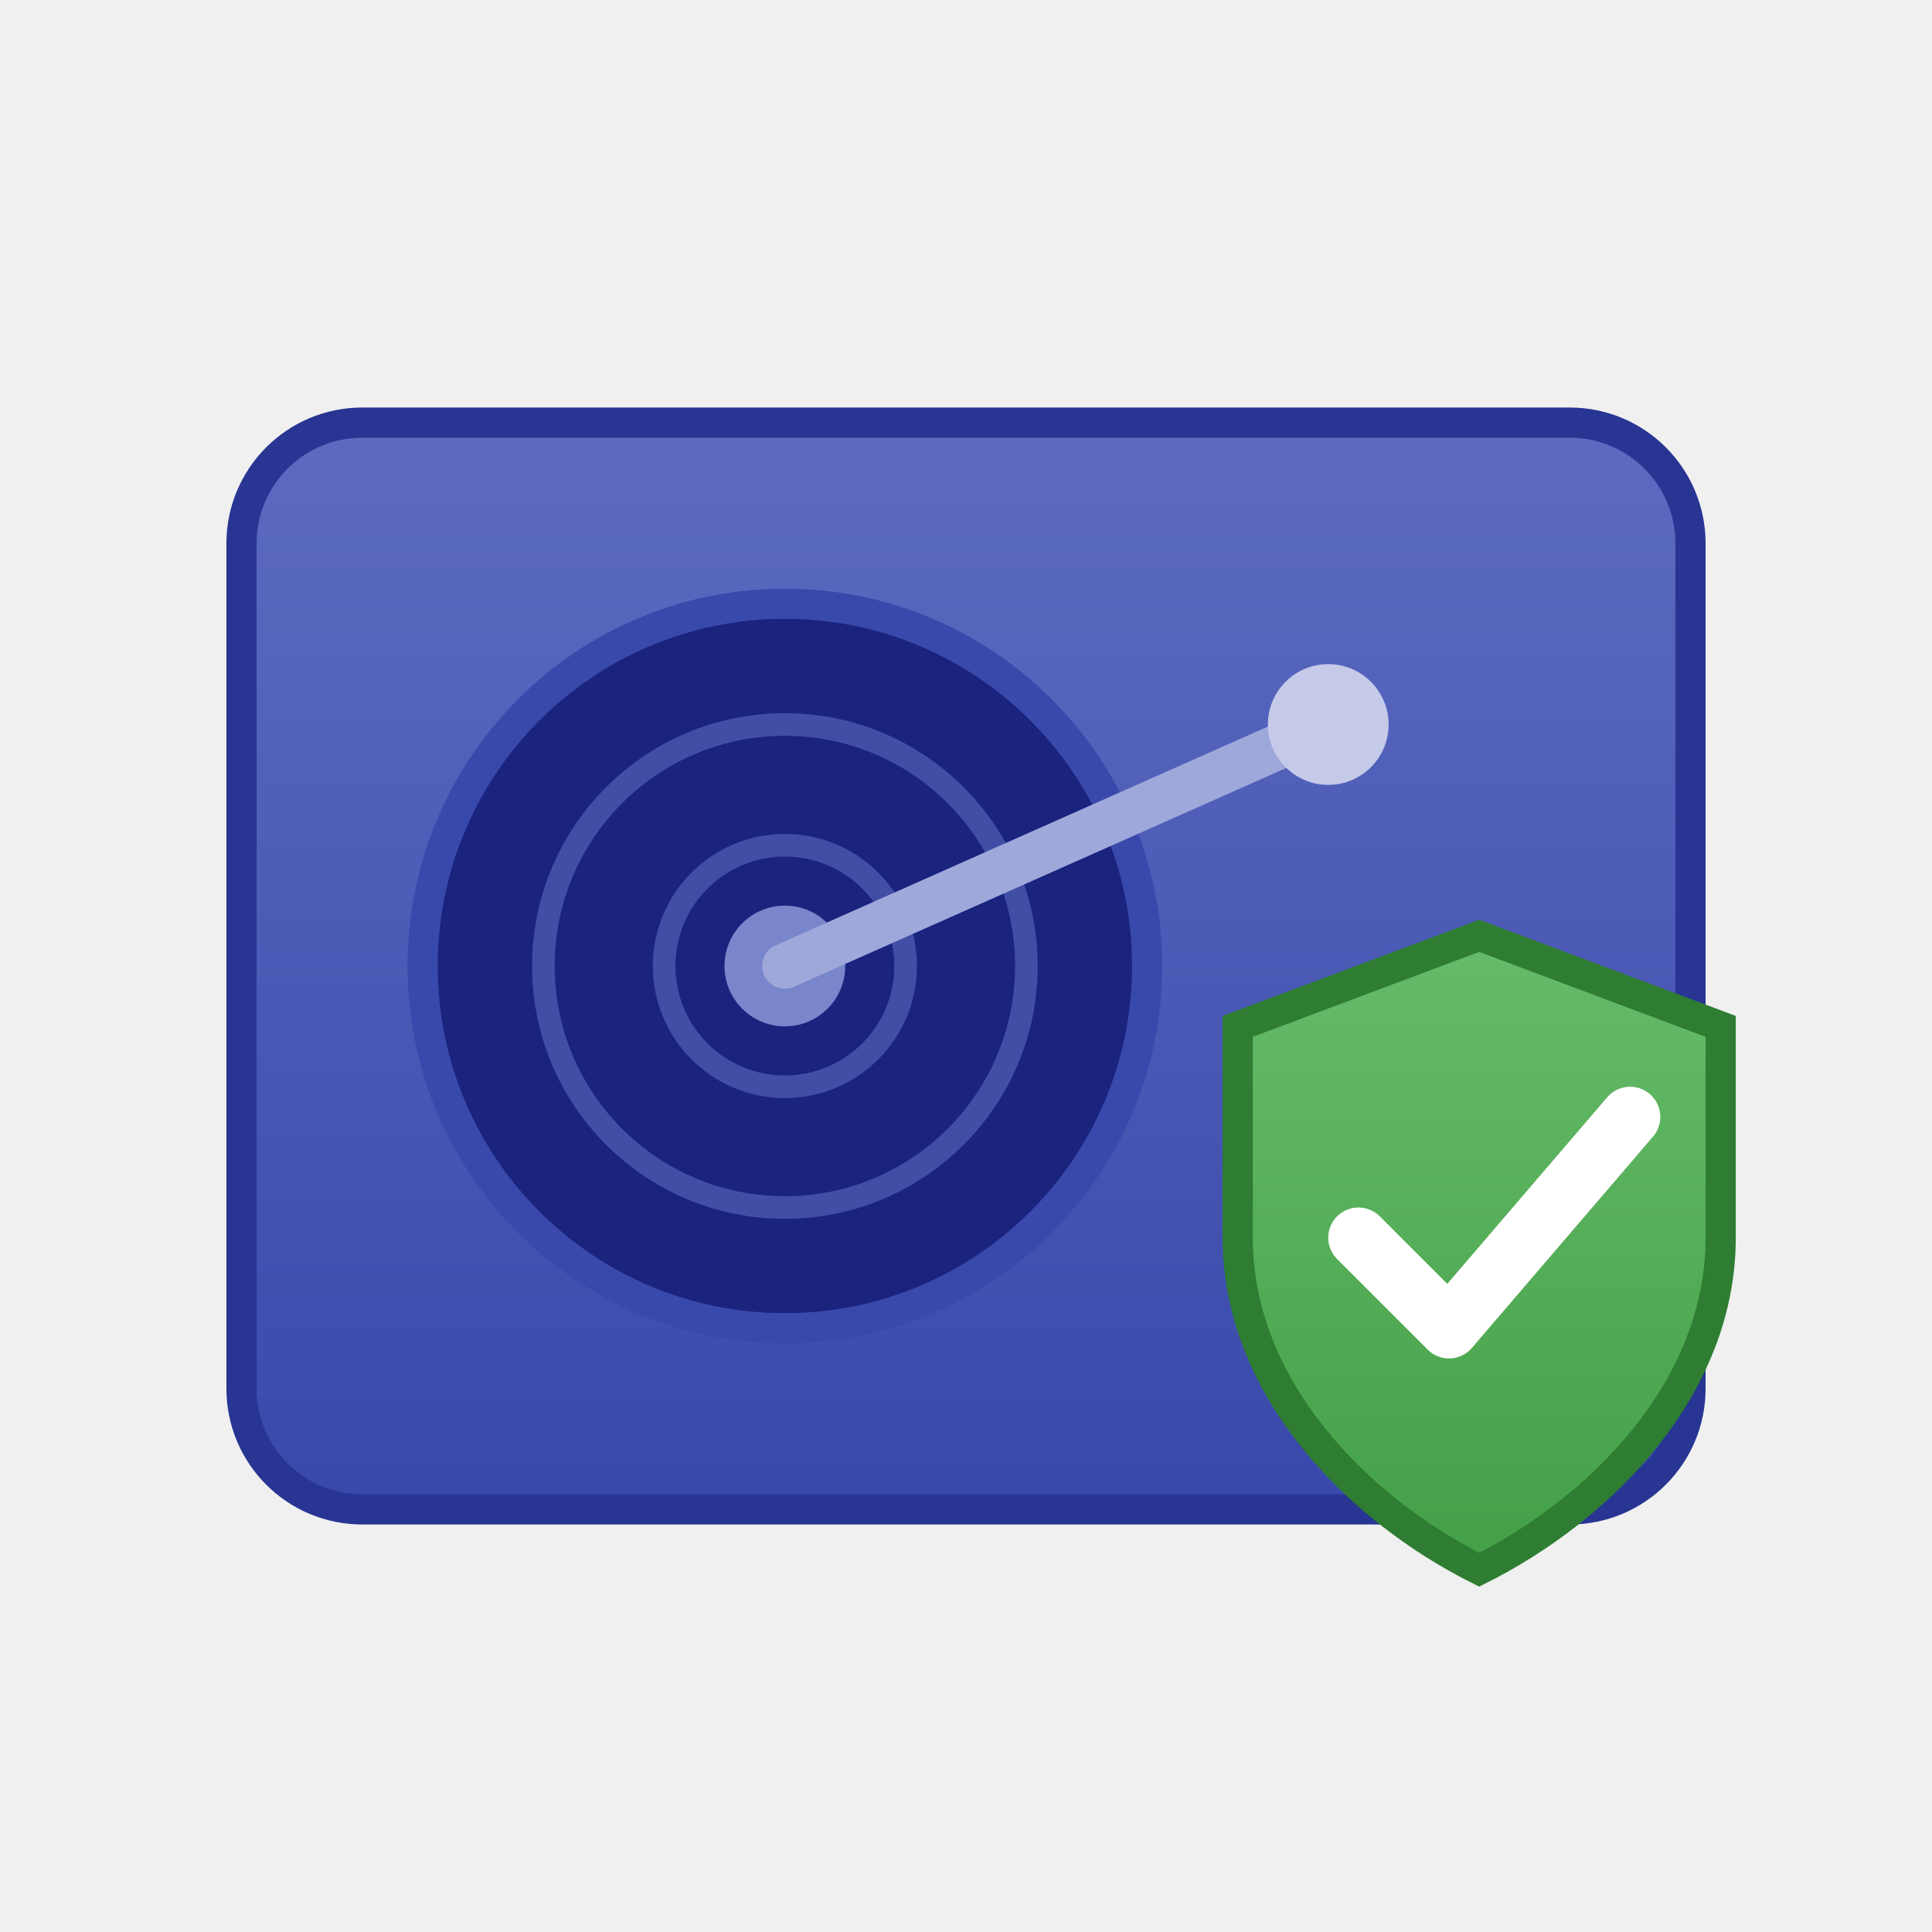
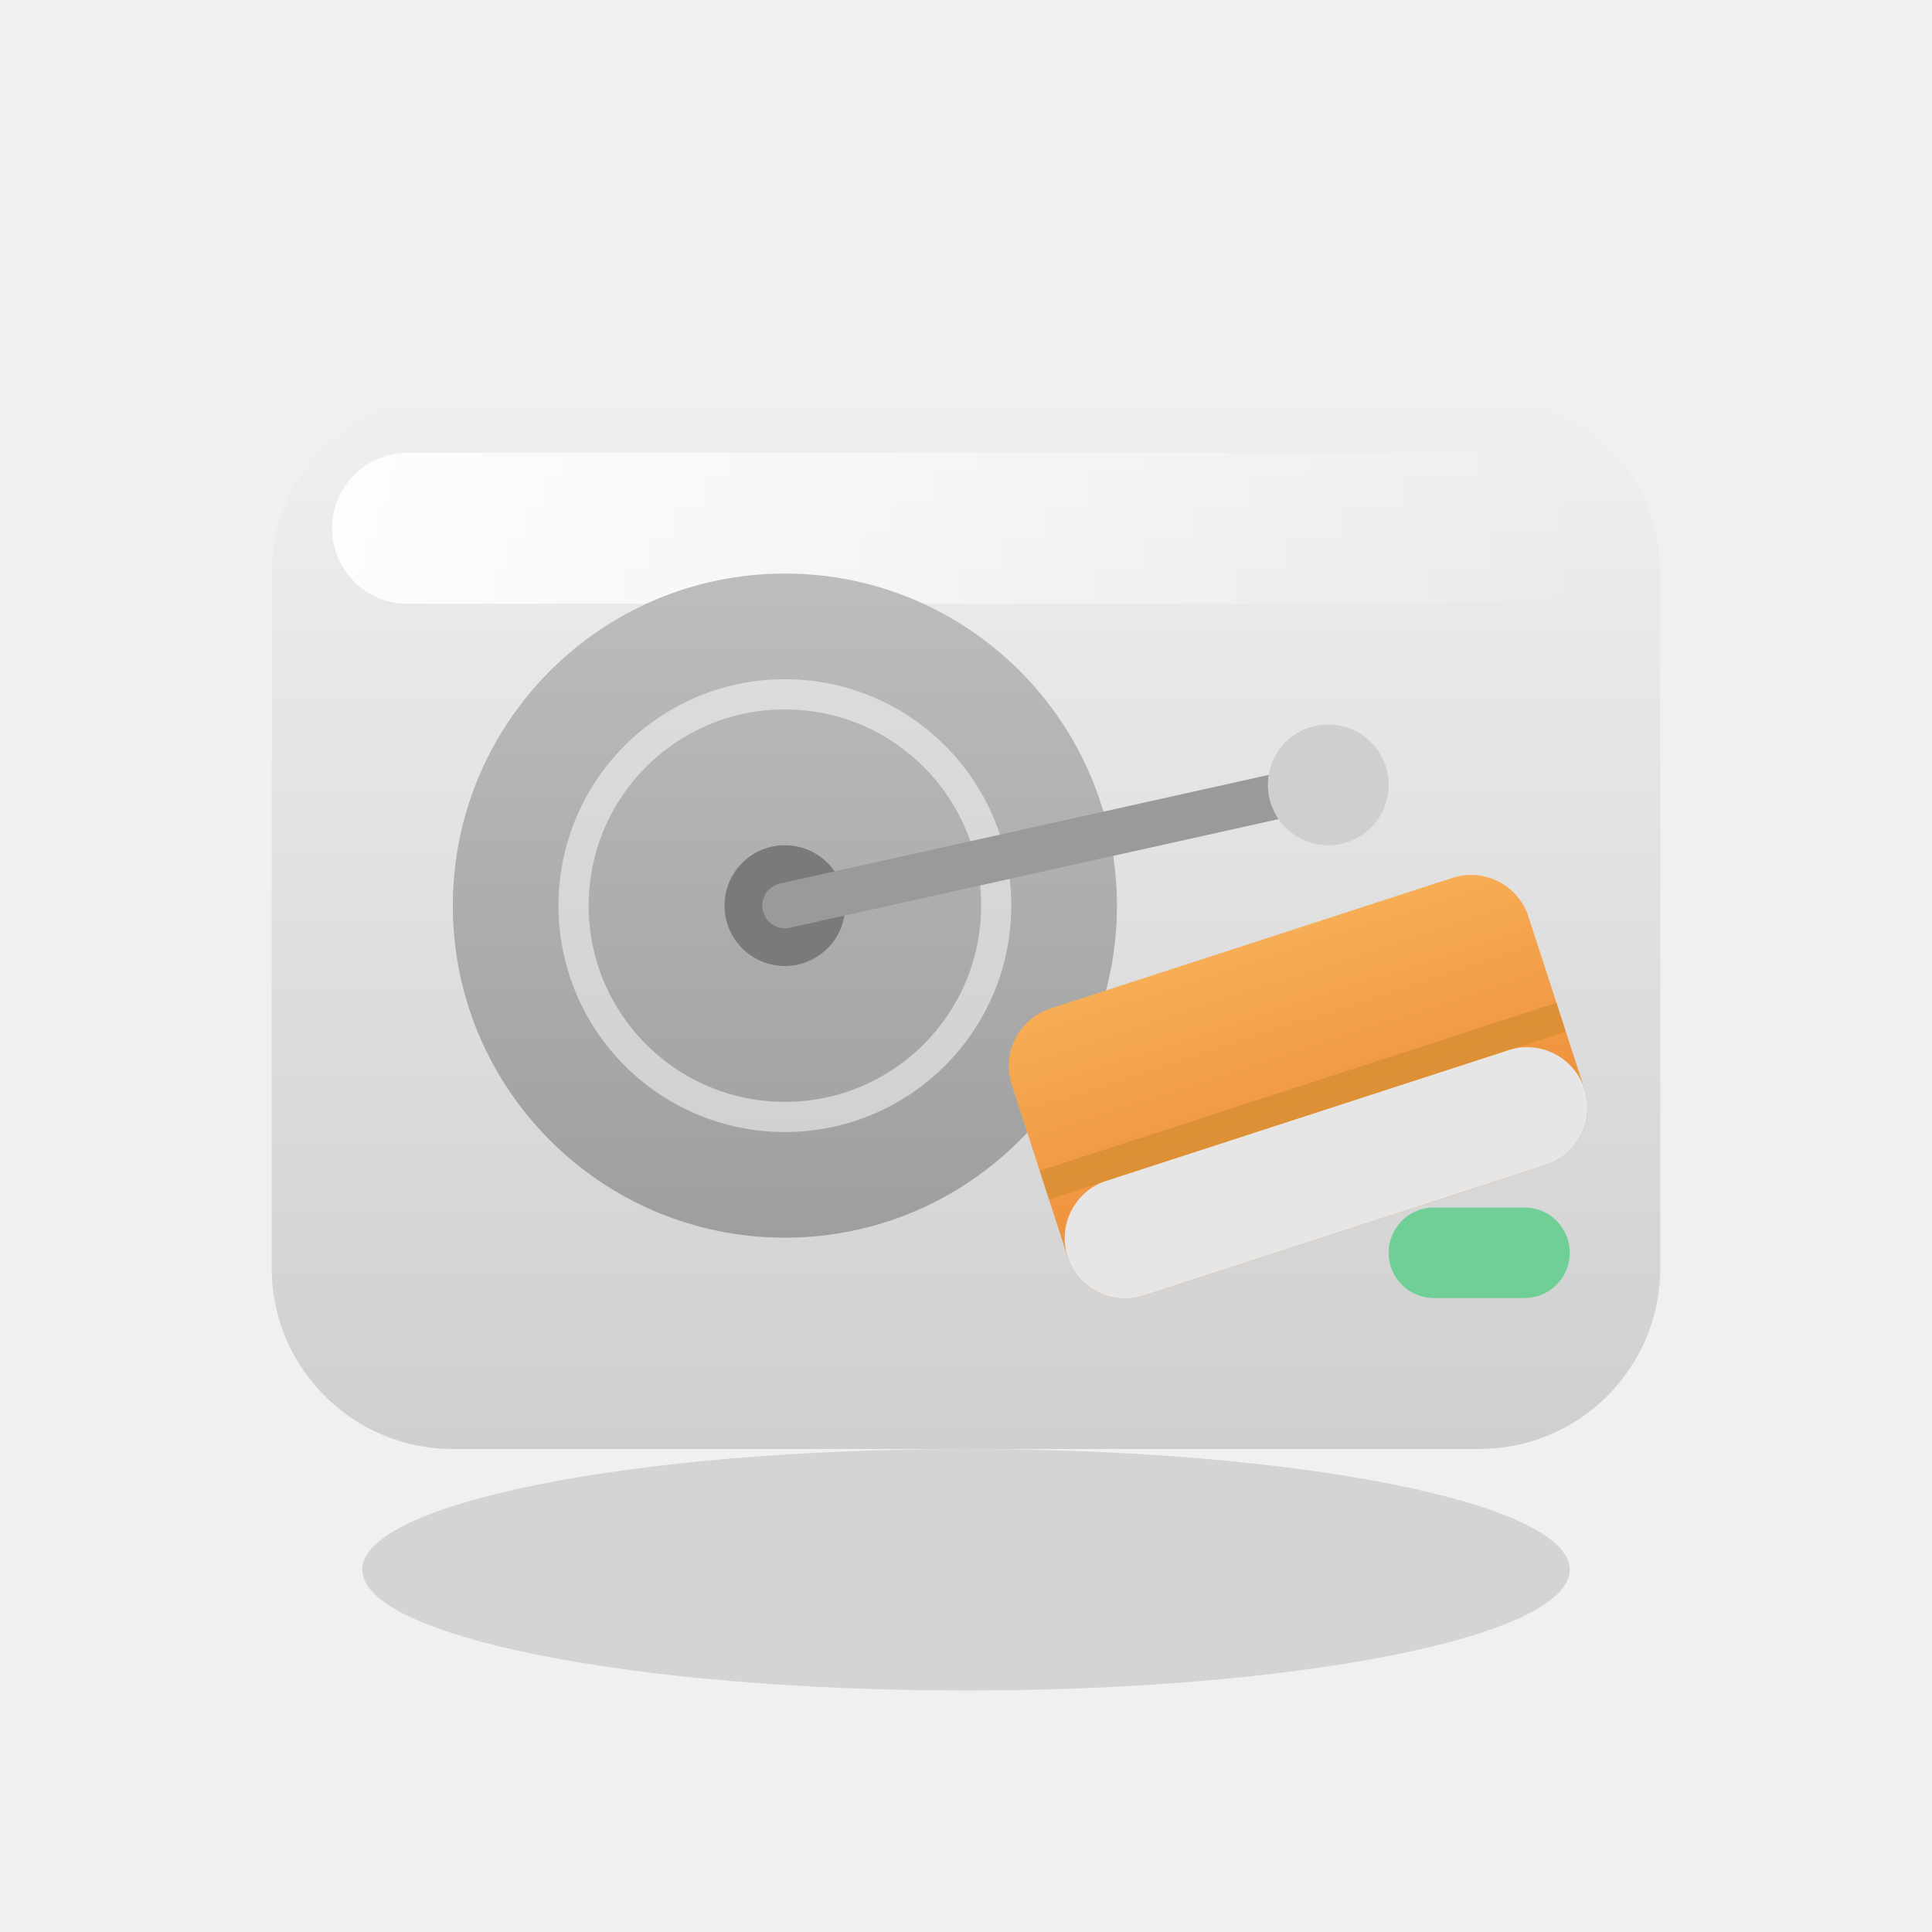
<svg xmlns="http://www.w3.org/2000/svg" width="128" height="128" viewBox="0 0 128 128">
  <defs>
-     <linearGradient id="diskGrad" x1="0%" y1="0%" x2="0%" y2="100%">
-       <stop offset="0%" style="stop-color:#5c6bc0;stop-opacity:1" />
-       <stop offset="100%" style="stop-color:#3949ab;stop-opacity:1" />
+     <linearGradient id="baseGrad" x1="0" y1="0" x2="0" y2="1">
+       <stop offset="0" stop-color="#f0f0f0" />
+       <stop offset="1" stop-color="#cfcfcf" />
    </linearGradient>
-     <linearGradient id="shieldGrad" x1="0%" y1="0%" x2="0%" y2="100%">
-       <stop offset="0%" style="stop-color:#66bb6a;stop-opacity:1" />
-       <stop offset="100%" style="stop-color:#43a047;stop-opacity:1" />
+     <linearGradient id="platterGrad" x1="0" y1="0" x2="0" y2="1">
+       <stop offset="0" stop-color="#bdbdbd" />
+       <stop offset="1" stop-color="#9e9e9e" />
+     </linearGradient>
+     <linearGradient id="shineGrad" x1="0" y1="0" x2="1" y2="0">
+       <stop offset="0" stop-color="#ffffff" stop-opacity="0.9" />
+       <stop offset="1" stop-color="#ffffff" stop-opacity="0" />
+     </linearGradient>
+     <linearGradient id="eraserGrad" x1="0" y1="0" x2="0" y2="1">
+       <stop offset="0" stop-color="#f6ad55" />
+       <stop offset="1" stop-color="#ed8936" />
    </linearGradient>
  </defs>
-   <rect x="16" y="28" width="96" height="72" rx="8" ry="8" fill="url(#diskGrad)" stroke="#283593" stroke-width="2" />
-   <circle cx="52" cy="64" r="24" fill="#1a237e" stroke="#3949ab" stroke-width="2" />
-   <circle cx="52" cy="64" r="16" fill="none" stroke="#5c6bc0" stroke-width="1.5" opacity="0.6" />
-   <circle cx="52" cy="64" r="8" fill="none" stroke="#5c6bc0" stroke-width="1.5" opacity="0.6" />
-   <circle cx="52" cy="64" r="4" fill="#7986cb" />
-   <path d="M 52 64 L 88 48" stroke="#9fa8da" stroke-width="3" stroke-linecap="round" />
-   <circle cx="88" cy="48" r="4" fill="#c5cae9" />
-   <rect x="92" y="80" width="12" height="6" rx="2" fill="#4caf50" />
-   <g transform="translate(78, 58)">
-     <path d="M 20 4 L 36 10 L 36 24 C 36 34 28 42 20 46 C 12 42 4 34 4 24 L 4 10 Z" fill="url(#shieldGrad)" stroke="#2e7d32" stroke-width="2" />
-     <path d="M 12 24 L 18 30 L 30 16" fill="none" stroke="white" stroke-width="4" stroke-linecap="round" stroke-linejoin="round" />
+   <ellipse cx="64" cy="104" rx="40" ry="8" fill="#000000" opacity="0.12" />
+   <rect x="18" y="26" width="92" height="70" rx="12" fill="url(#baseGrad)" />
+   <rect x="22" y="30" width="84" height="10" rx="5" fill="url(#shineGrad)" />
+   <circle cx="52" cy="60" r="22" fill="url(#platterGrad)" />
+   <circle cx="52" cy="60" r="14" fill="none" stroke="#ffffff" stroke-opacity="0.5" stroke-width="2" />
+   <circle cx="52" cy="60" r="4" fill="#7a7a7a" />
+   <path d="M 52 60 L 88 52" stroke="#9a9a9a" stroke-width="3" stroke-linecap="round" />
+   <circle cx="88" cy="52" r="4" fill="#cfcfcf" />
+   <rect x="92" y="80" width="12" height="6" rx="3" fill="#6fcf97" />
+   <g transform="translate(68 62) rotate(-18 18 10)">
+     <rect x="0" y="0" width="36" height="20" rx="4" fill="url(#eraserGrad)" />
+     <rect x="0" y="12" width="36" height="8" rx="4" fill="#e6e6e6" />
+     <rect x="0" y="10" width="36" height="2" fill="#d18b2c" opacity="0.6" />
  </g>
</svg>
